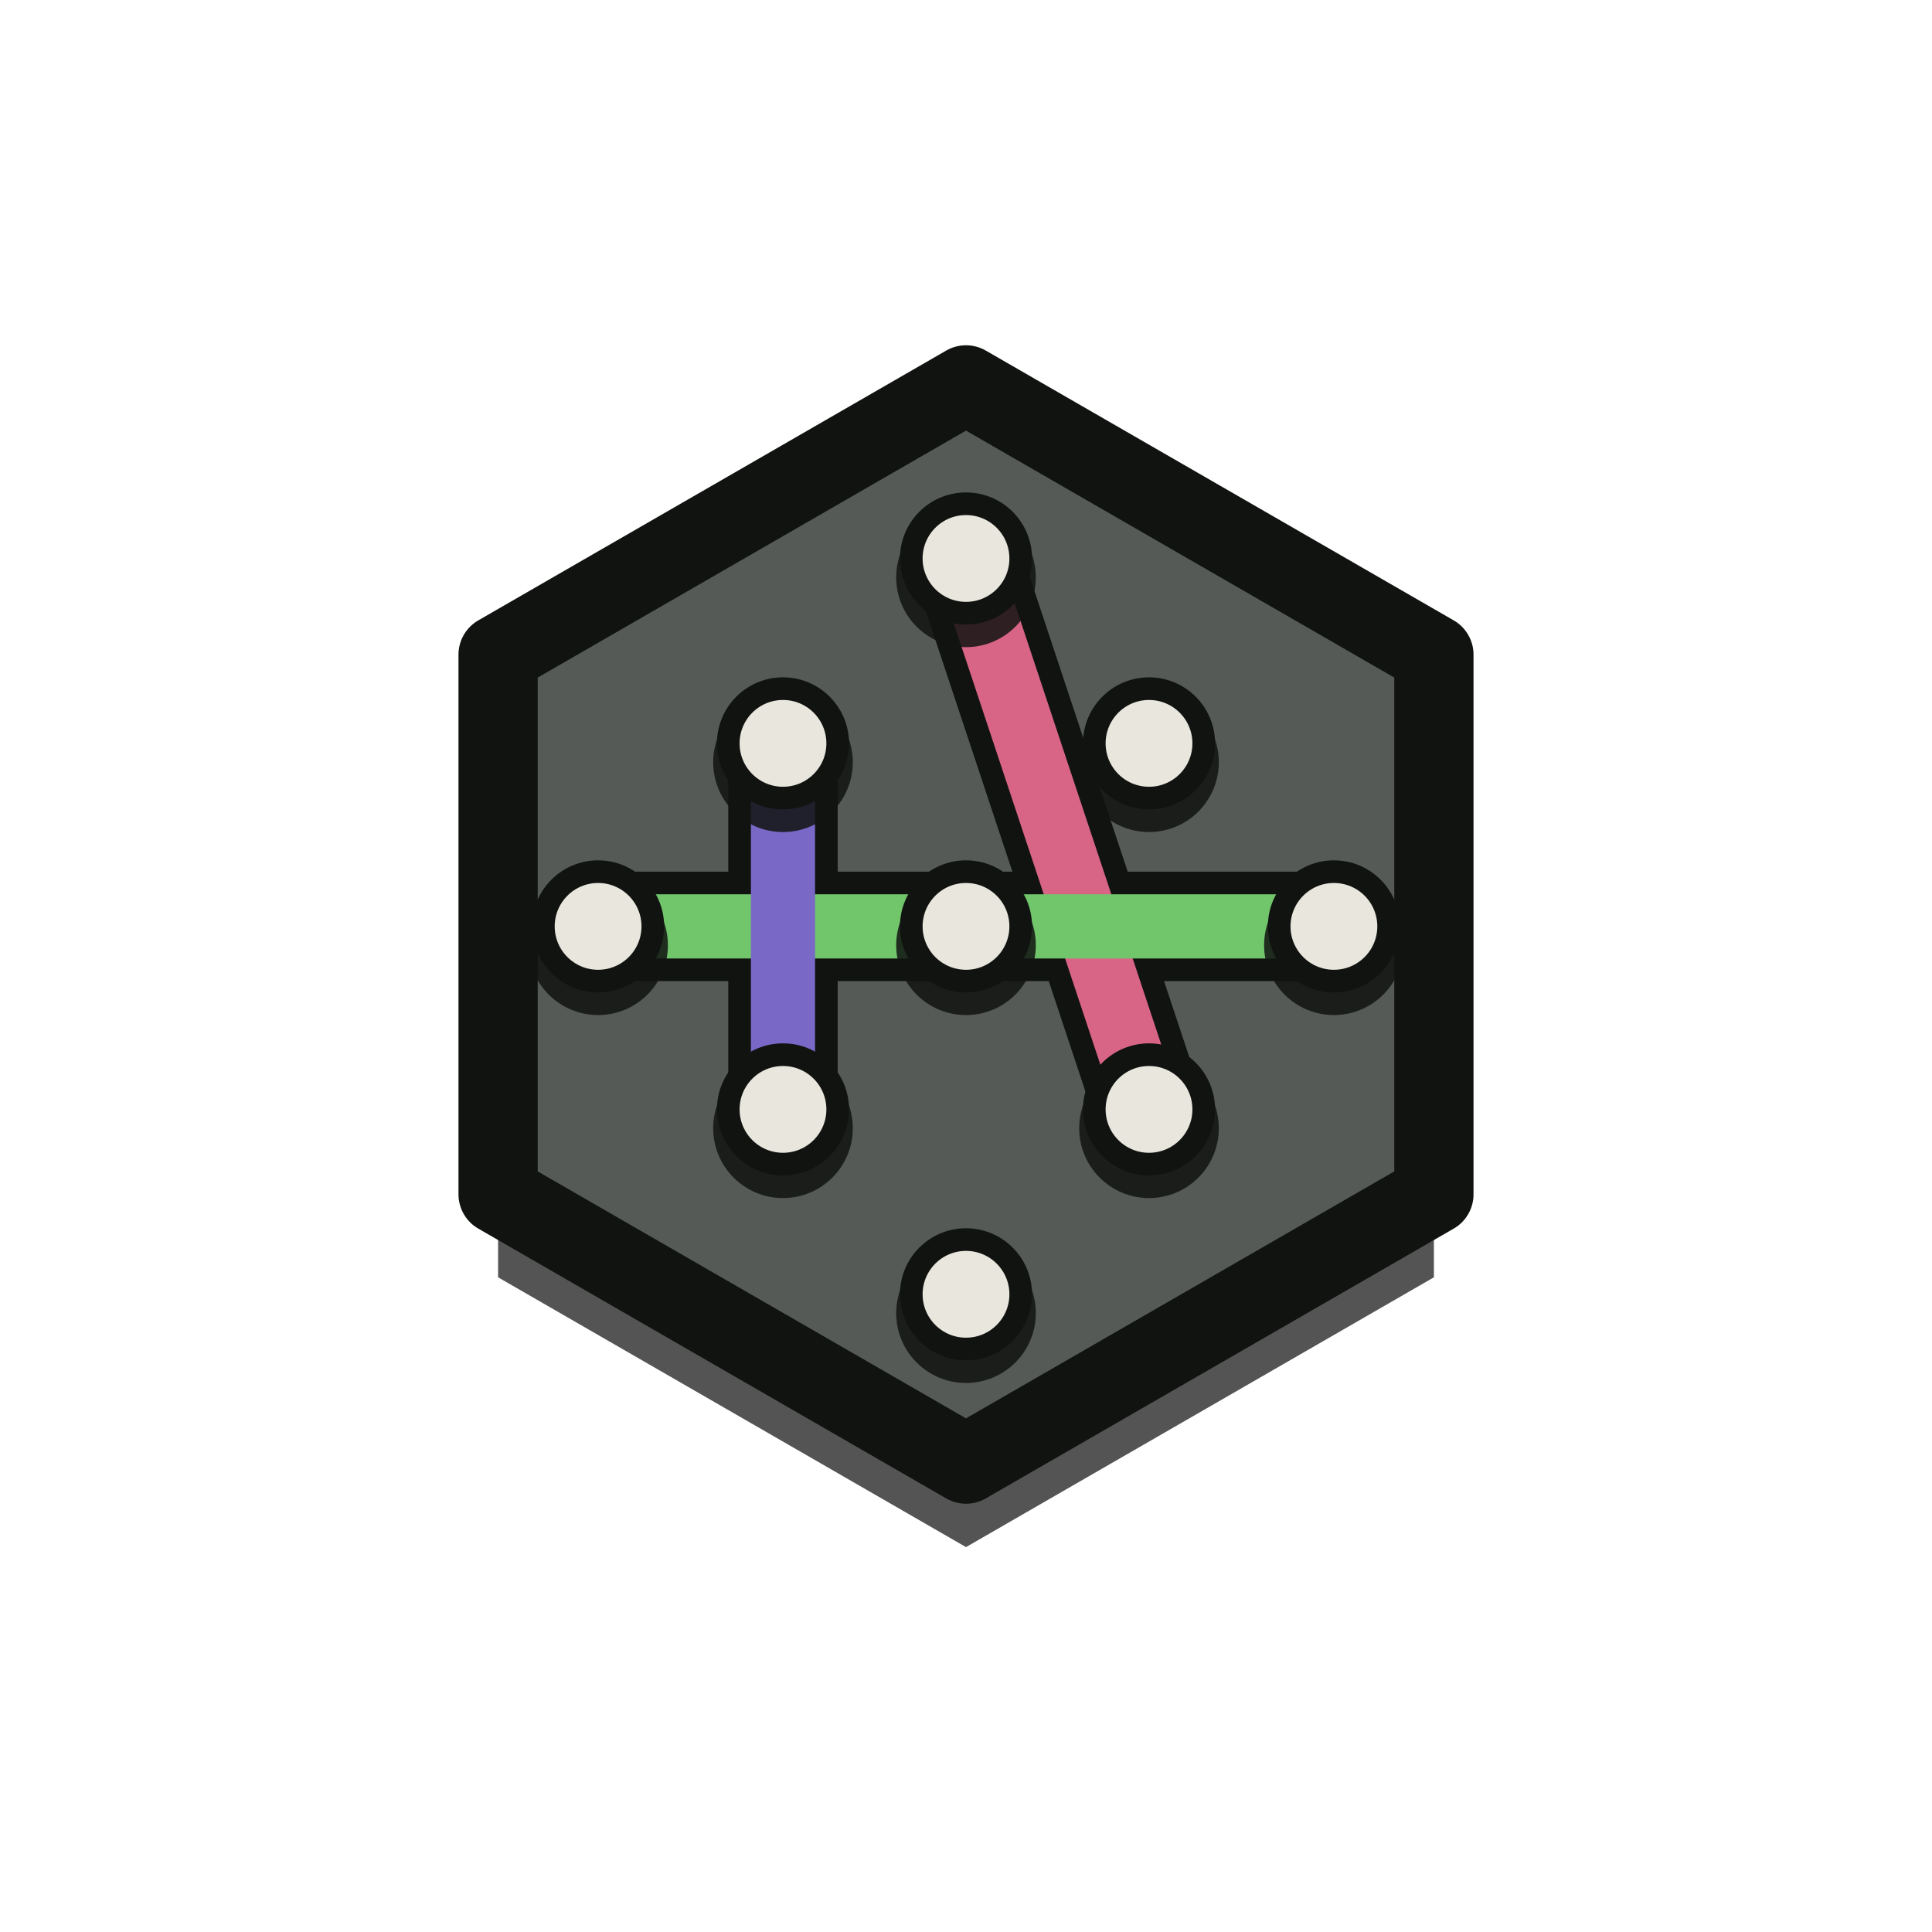
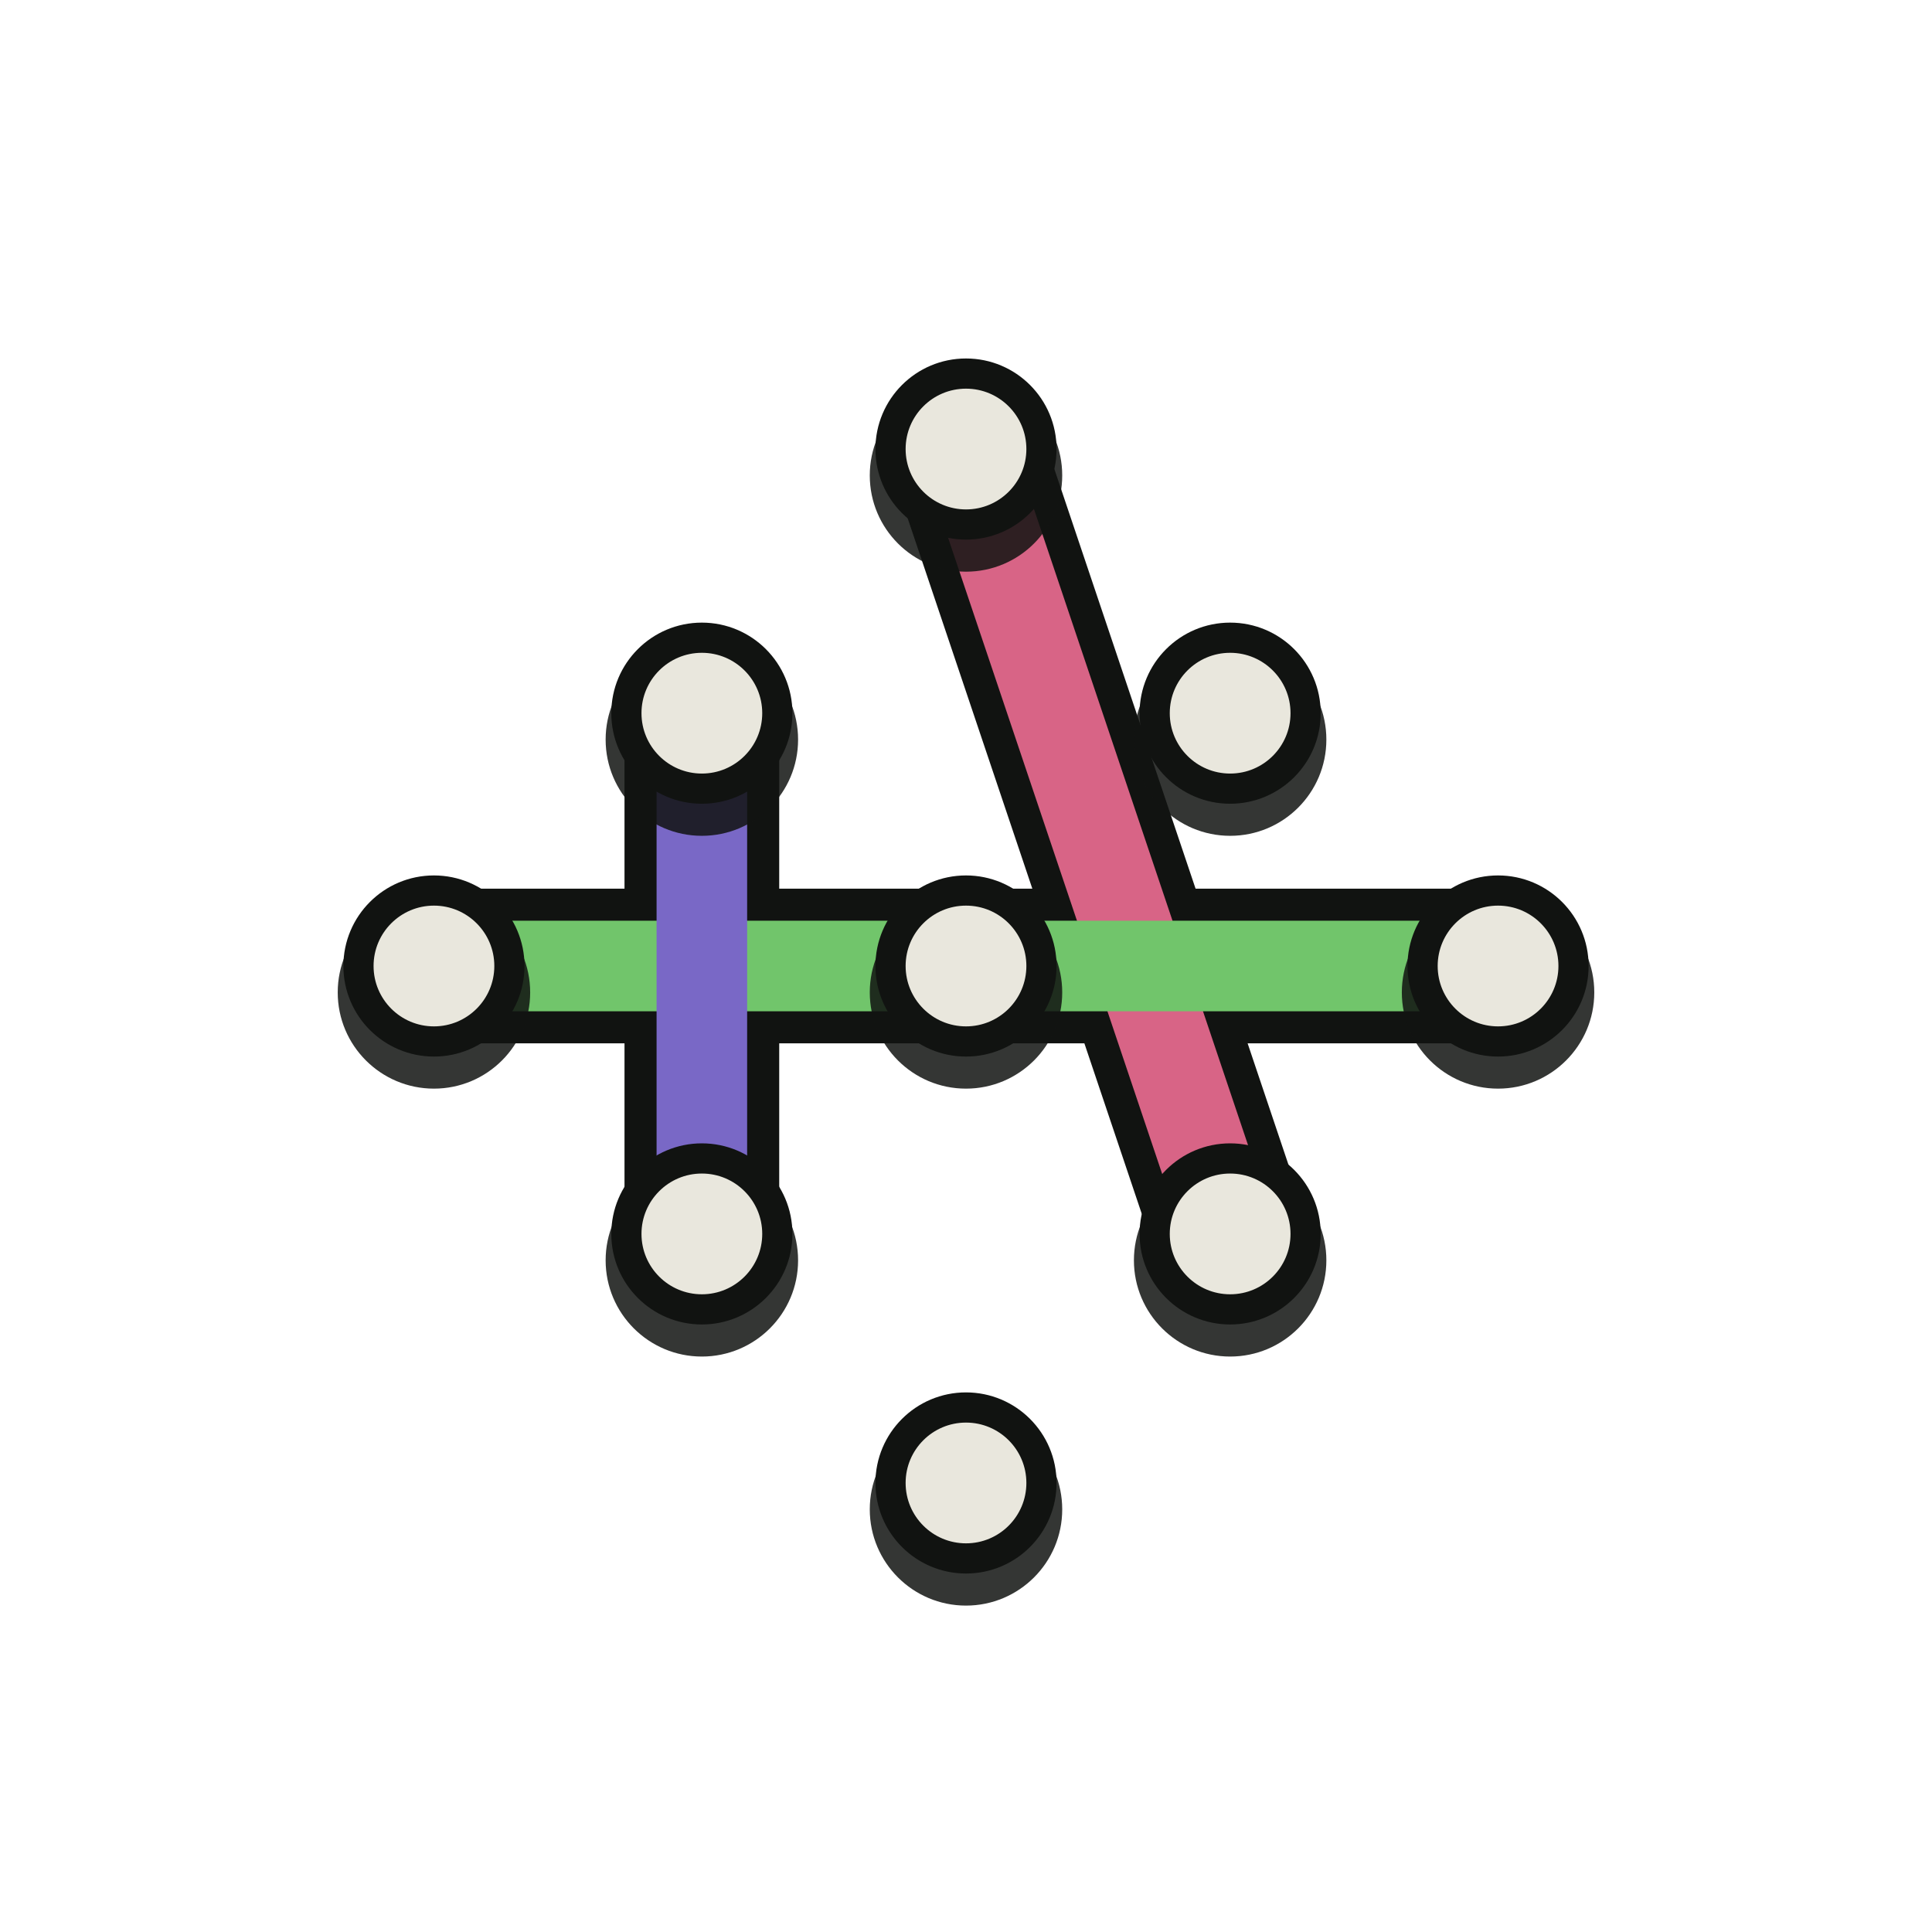
<svg xmlns="http://www.w3.org/2000/svg" viewBox="0 0 1024 1024">
-   <path d="M512 226 760 369v286L512 798 264 655V369z" fill="#101210" opacity="0.72" transform="translate(0 22)" />
-   <path d="M512 204 760 347v286L512 776 264 633V347z" fill="#555A57" stroke="#111311" stroke-width="42" stroke-linejoin="round" />
-   <g fill="none" stroke="#111311" stroke-width="58" stroke-linecap="round">
-     <path d="M512 296 609 588" />
-     <path d="M317 491h390" />
-     <path d="M415 394v194" />
+   <g fill="none" stroke="#111311" stroke-width="82" stroke-linecap="round">
+     <path d="M512 238 652 654" />
+     <path d="M230 512h564" />
+     <path d="M372 378v276" />
  </g>
-   <g fill="none" stroke-width="34" stroke-linecap="round">
-     <path d="M512 296 609 588" stroke="#D86486" />
-     <path d="M317 491h390" stroke="#71C56B" />
-     <path d="M415 394v194" stroke="#7968C6" />
+   <g fill="none" stroke-width="48" stroke-linecap="round">
+     <path d="M512 238 652 654" stroke="#D86486" />
+     <path d="M230 512h564" stroke="#71C56B" />
+     <path d="M372 378v276" stroke="#7968C6" />
  </g>
  <g fill="#111311" opacity="0.85">
-     <circle cx="512" cy="306" r="37" />
-     <circle cx="415" cy="404" r="37" />
-     <circle cx="609" cy="404" r="37" />
-     <circle cx="317" cy="501" r="37" />
-     <circle cx="512" cy="501" r="37" />
-     <circle cx="707" cy="501" r="37" />
-     <circle cx="415" cy="598" r="37" />
-     <circle cx="609" cy="598" r="37" />
-     <circle cx="512" cy="696" r="37" />
+     <circle cx="512" cy="252" r="51" />
+     <circle cx="372" cy="392" r="51" />
+     <circle cx="652" cy="392" r="51" />
+     <circle cx="230" cy="526" r="51" />
+     <circle cx="512" cy="526" r="51" />
+     <circle cx="794" cy="526" r="51" />
+     <circle cx="372" cy="668" r="51" />
+     <circle cx="652" cy="668" r="51" />
+     <circle cx="512" cy="800" r="51" />
  </g>
-   <g fill="#E9E7DD" stroke="#111311" stroke-width="12">
-     <circle cx="512" cy="296" r="29" />
-     <circle cx="415" cy="394" r="29" />
-     <circle cx="609" cy="394" r="29" />
-     <circle cx="317" cy="491" r="29" />
-     <circle cx="512" cy="491" r="29" />
-     <circle cx="707" cy="491" r="29" />
-     <circle cx="415" cy="588" r="29" />
-     <circle cx="609" cy="588" r="29" />
-     <circle cx="512" cy="686" r="29" />
+   <g fill="#E9E7DD" stroke="#111311" stroke-width="16">
+     <circle cx="512" cy="238" r="40" />
+     <circle cx="372" cy="378" r="40" />
+     <circle cx="652" cy="378" r="40" />
+     <circle cx="230" cy="512" r="40" />
+     <circle cx="512" cy="512" r="40" />
+     <circle cx="794" cy="512" r="40" />
+     <circle cx="372" cy="654" r="40" />
+     <circle cx="652" cy="654" r="40" />
+     <circle cx="512" cy="786" r="40" />
  </g>
</svg>
